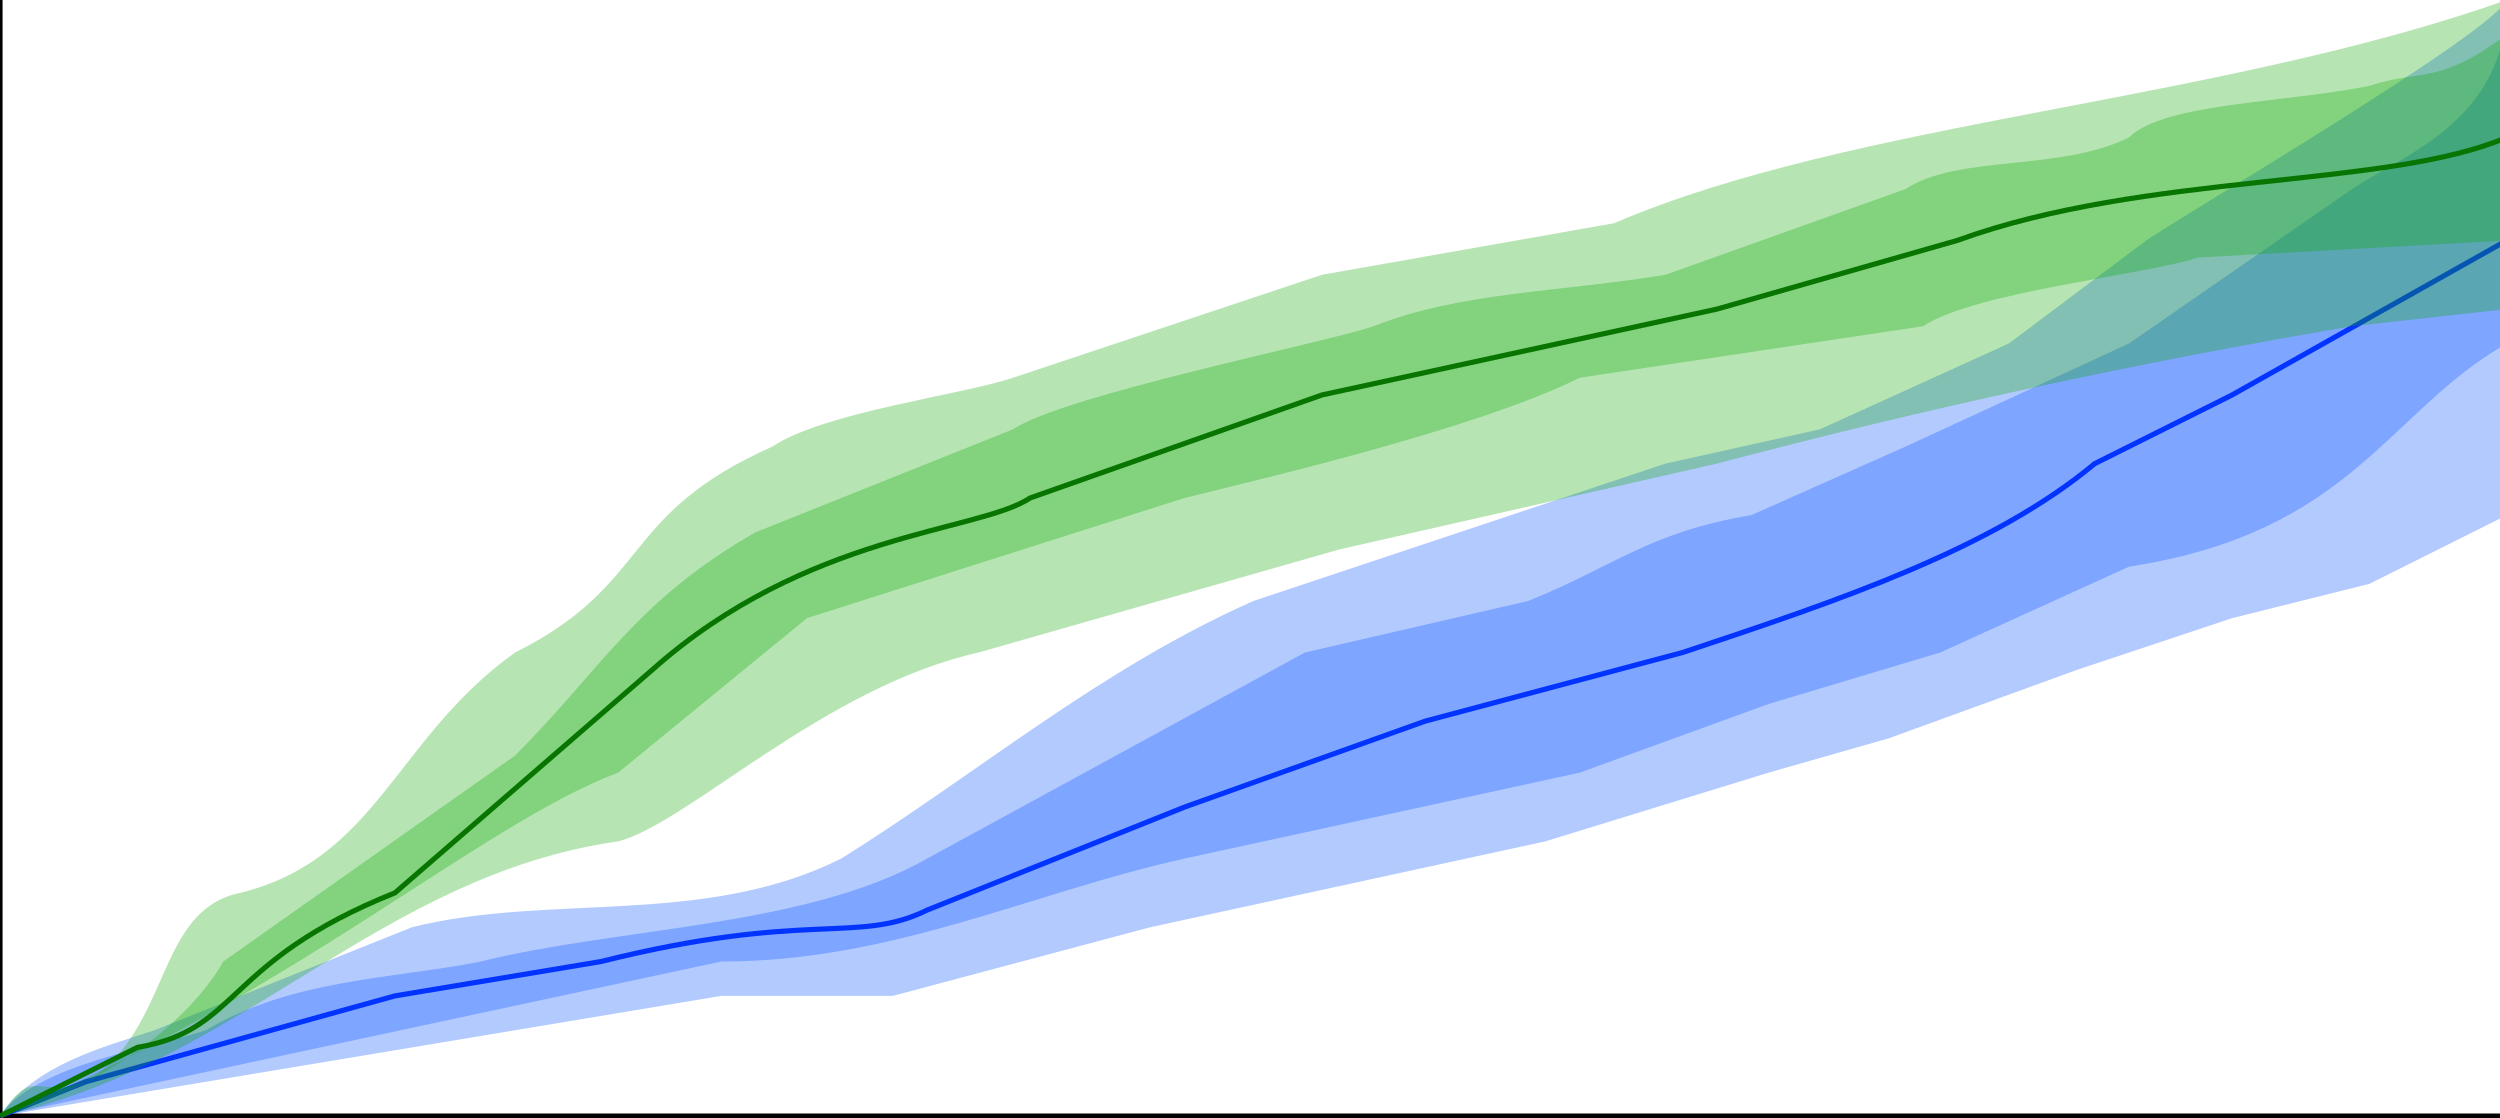
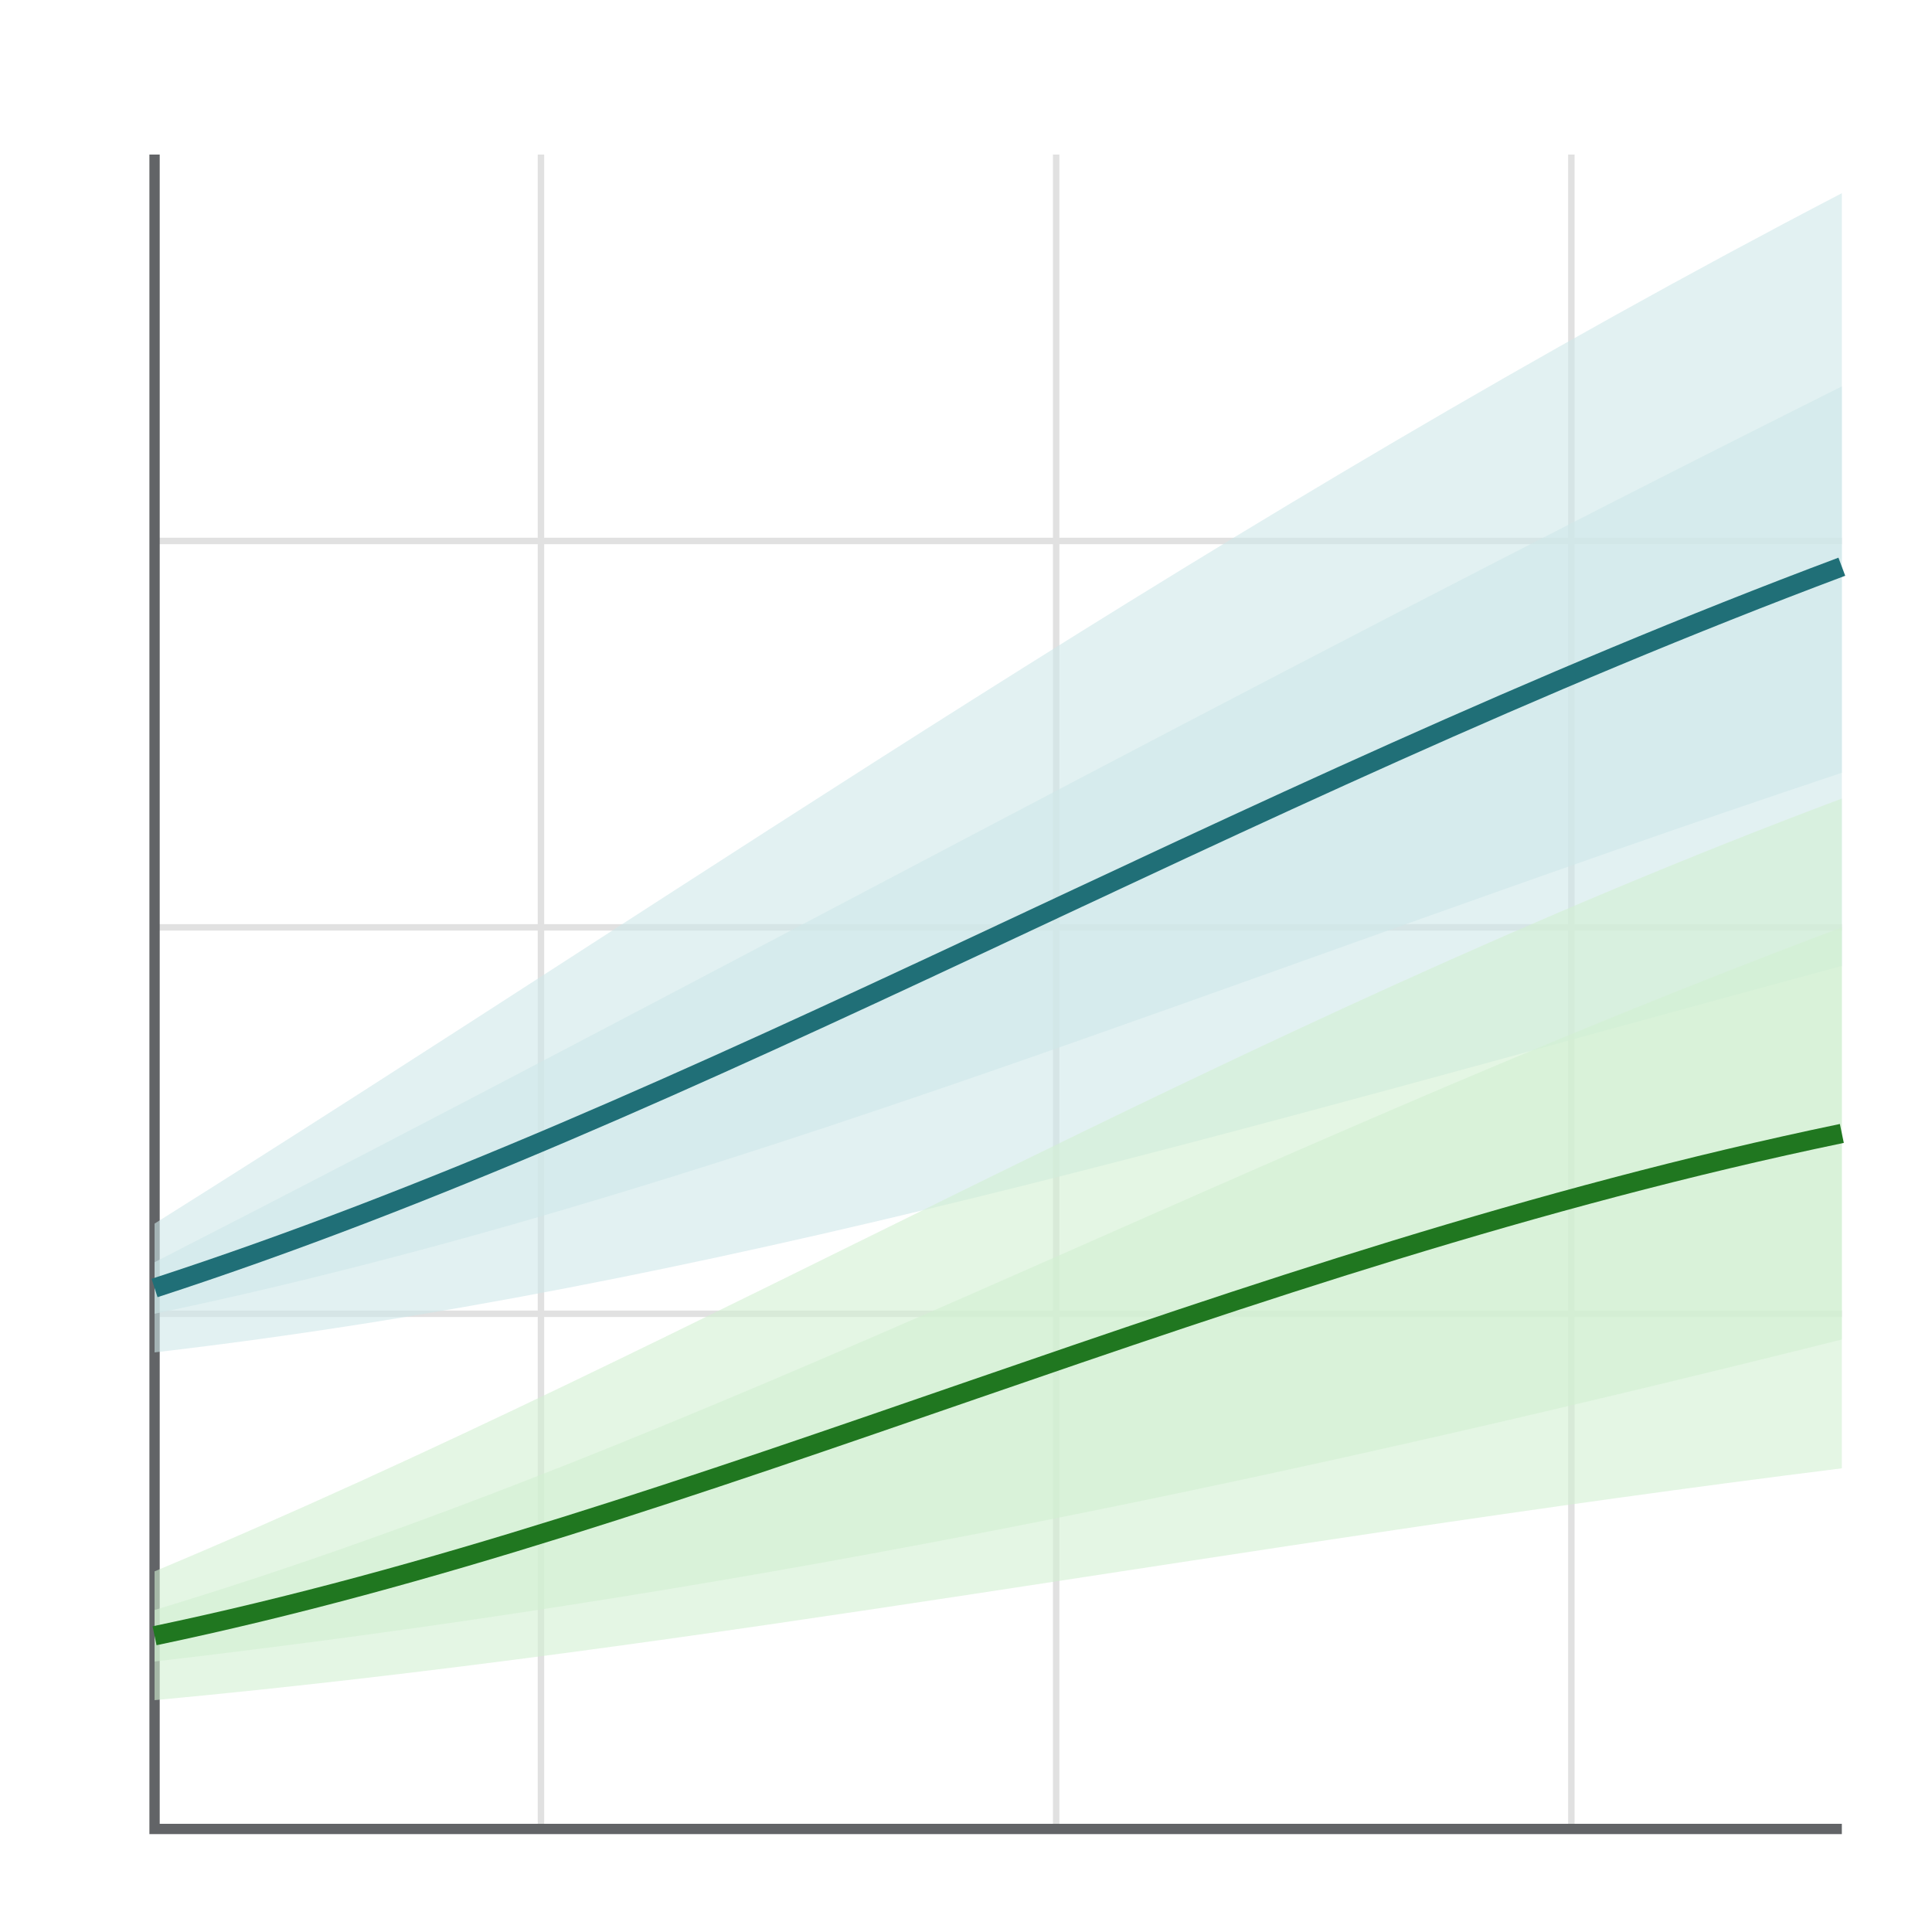
- <svg xmlns="http://www.w3.org/2000/svg" preserveAspectRatio="none" viewBox="0 0 145.6 65.1">
-   <path fill="none" stroke="#000" stroke-width=".3" d="M0 0v65h146" />
-   <path fill="#004eff" fill-opacity=".3" fill-rule="evenodd" d="M146 0c-1 2-18 12-21 14l-8 6-11 5-9 2-15 5-9 3c-9 4-16 10-24 15-8 4-17 2-25 4L9 60c-3 1-7 2-9 5l42-7h10l15-4 23-5 13-4 7-2 11-4 9-3 8-2 8-4z" />
-   <path fill="#004eff" fill-opacity=".3" fill-rule="evenodd" d="M146 0c0 7-6 9-9 11l-13 9-13 6-9 4c-6 1-8 3-13 5l-13 3-22 12c-7 4-18 4-26 6-5 1-11 1-16 4-3 1-10 2-12 5l42-9c10 0 18-4 27-6l23-5 11-4 10-3 11-5c13-2 15-9 22-13z" />
-   <path fill="none" stroke="#0333ff" stroke-width=".3" d="m0 65 5-2 18-5 12-2c12-3 15-1 19-3l15-6 14-5 15-4c9-3 18-6 24-11l8-4 16-9" />
-   <path fill="#0aa900" fill-opacity=".3" fill-rule="evenodd" d="M146 0c-17 6-38 7-52 13l-17 3-18 6c-3 1-11 2-14 4-9 4-7 8-15 12-7 5-8 12-16 14-5 1-4 8-9 11-3 1-3-1-5 2 14-3 22-14 36-16 4-1 12-9 21-11l21-6 22-5a414 414 0 0 1 37-8l9-1V0z" />
-   <path fill="#0aa900" fill-opacity=".3" fill-rule="evenodd" d="M146 2c-4 3-5 2-8 3-5 1-12 1-14 3-4 2-10 1-13 3l-14 5c-6 1-12 1-17 3-3 1-18 4-21 6l-15 6c-7 4-9 8-14 13L13 56s-3 6-13 9c17-7 28-17 36-20l11-9 22-7c4-1 17-4 23-7l20-3c3-2 13-3 16-4l18-1z" />
-   <path fill="none" stroke="#077500" stroke-width=".3" d="m0 65 8-4c6-1 5-5 15-9l15-13c9-8 19-8 22-10l17-6 23-5 14-4c11-4 25-3 32-6" />
+ <svg xmlns="http://www.w3.org/2000/svg" viewBox="0 0 150 150">
+   <line x1="12" y1="42" x2="143" y2="42" stroke="#e1e1e1" stroke-width="0.5" />
+   <line x1="12" y1="72" x2="143" y2="72" stroke="#e1e1e1" stroke-width="0.5" />
+   <line x1="12" y1="102" x2="143" y2="102" stroke="#e1e1e1" stroke-width="0.5" />
+   <line x1="42" y1="12" x2="42" y2="142" stroke="#e1e1e1" stroke-width="0.5" />
+   <line x1="82" y1="12" x2="82" y2="142" stroke="#e1e1e1" stroke-width="0.5" />
+   <line x1="122" y1="12" x2="122" y2="142" stroke="#e1e1e1" stroke-width="0.5" />
+   <polyline points="12,12 12,142 143,142" fill="none" stroke="#626467" stroke-width="0.8" />
+   <path fill="#cfe7e9" fill-opacity="0.6" d="M12,105 C55,100 95,88 143,75 L143,15 C95,40 55,68 12,95 Z" />
+   <path fill="#cfe7e9" fill-opacity="0.6" d="M12,102 C55,93 95,76 143,60 L143,30 C95,54 55,76 12,98 Z" />
+   <path fill="none" stroke="#206f77" stroke-width="1.5" d="M12,100 C55,86 95,62 143,44" />
+   <path fill="#d2f0d2" fill-opacity="0.6" d="M12,132 C55,128 95,120 143,114 L143,62 C95,80 55,104 12,122 Z" />
+   <path fill="#d2f0d2" fill-opacity="0.6" d="M12,129 C55,124 95,116 143,104 L143,72 C95,90 55,112 12,125 Z" />
+   <path fill="none" stroke="#207720" stroke-width="1.5" d="M12,127 C55,118 95,98 143,88" />
</svg>
